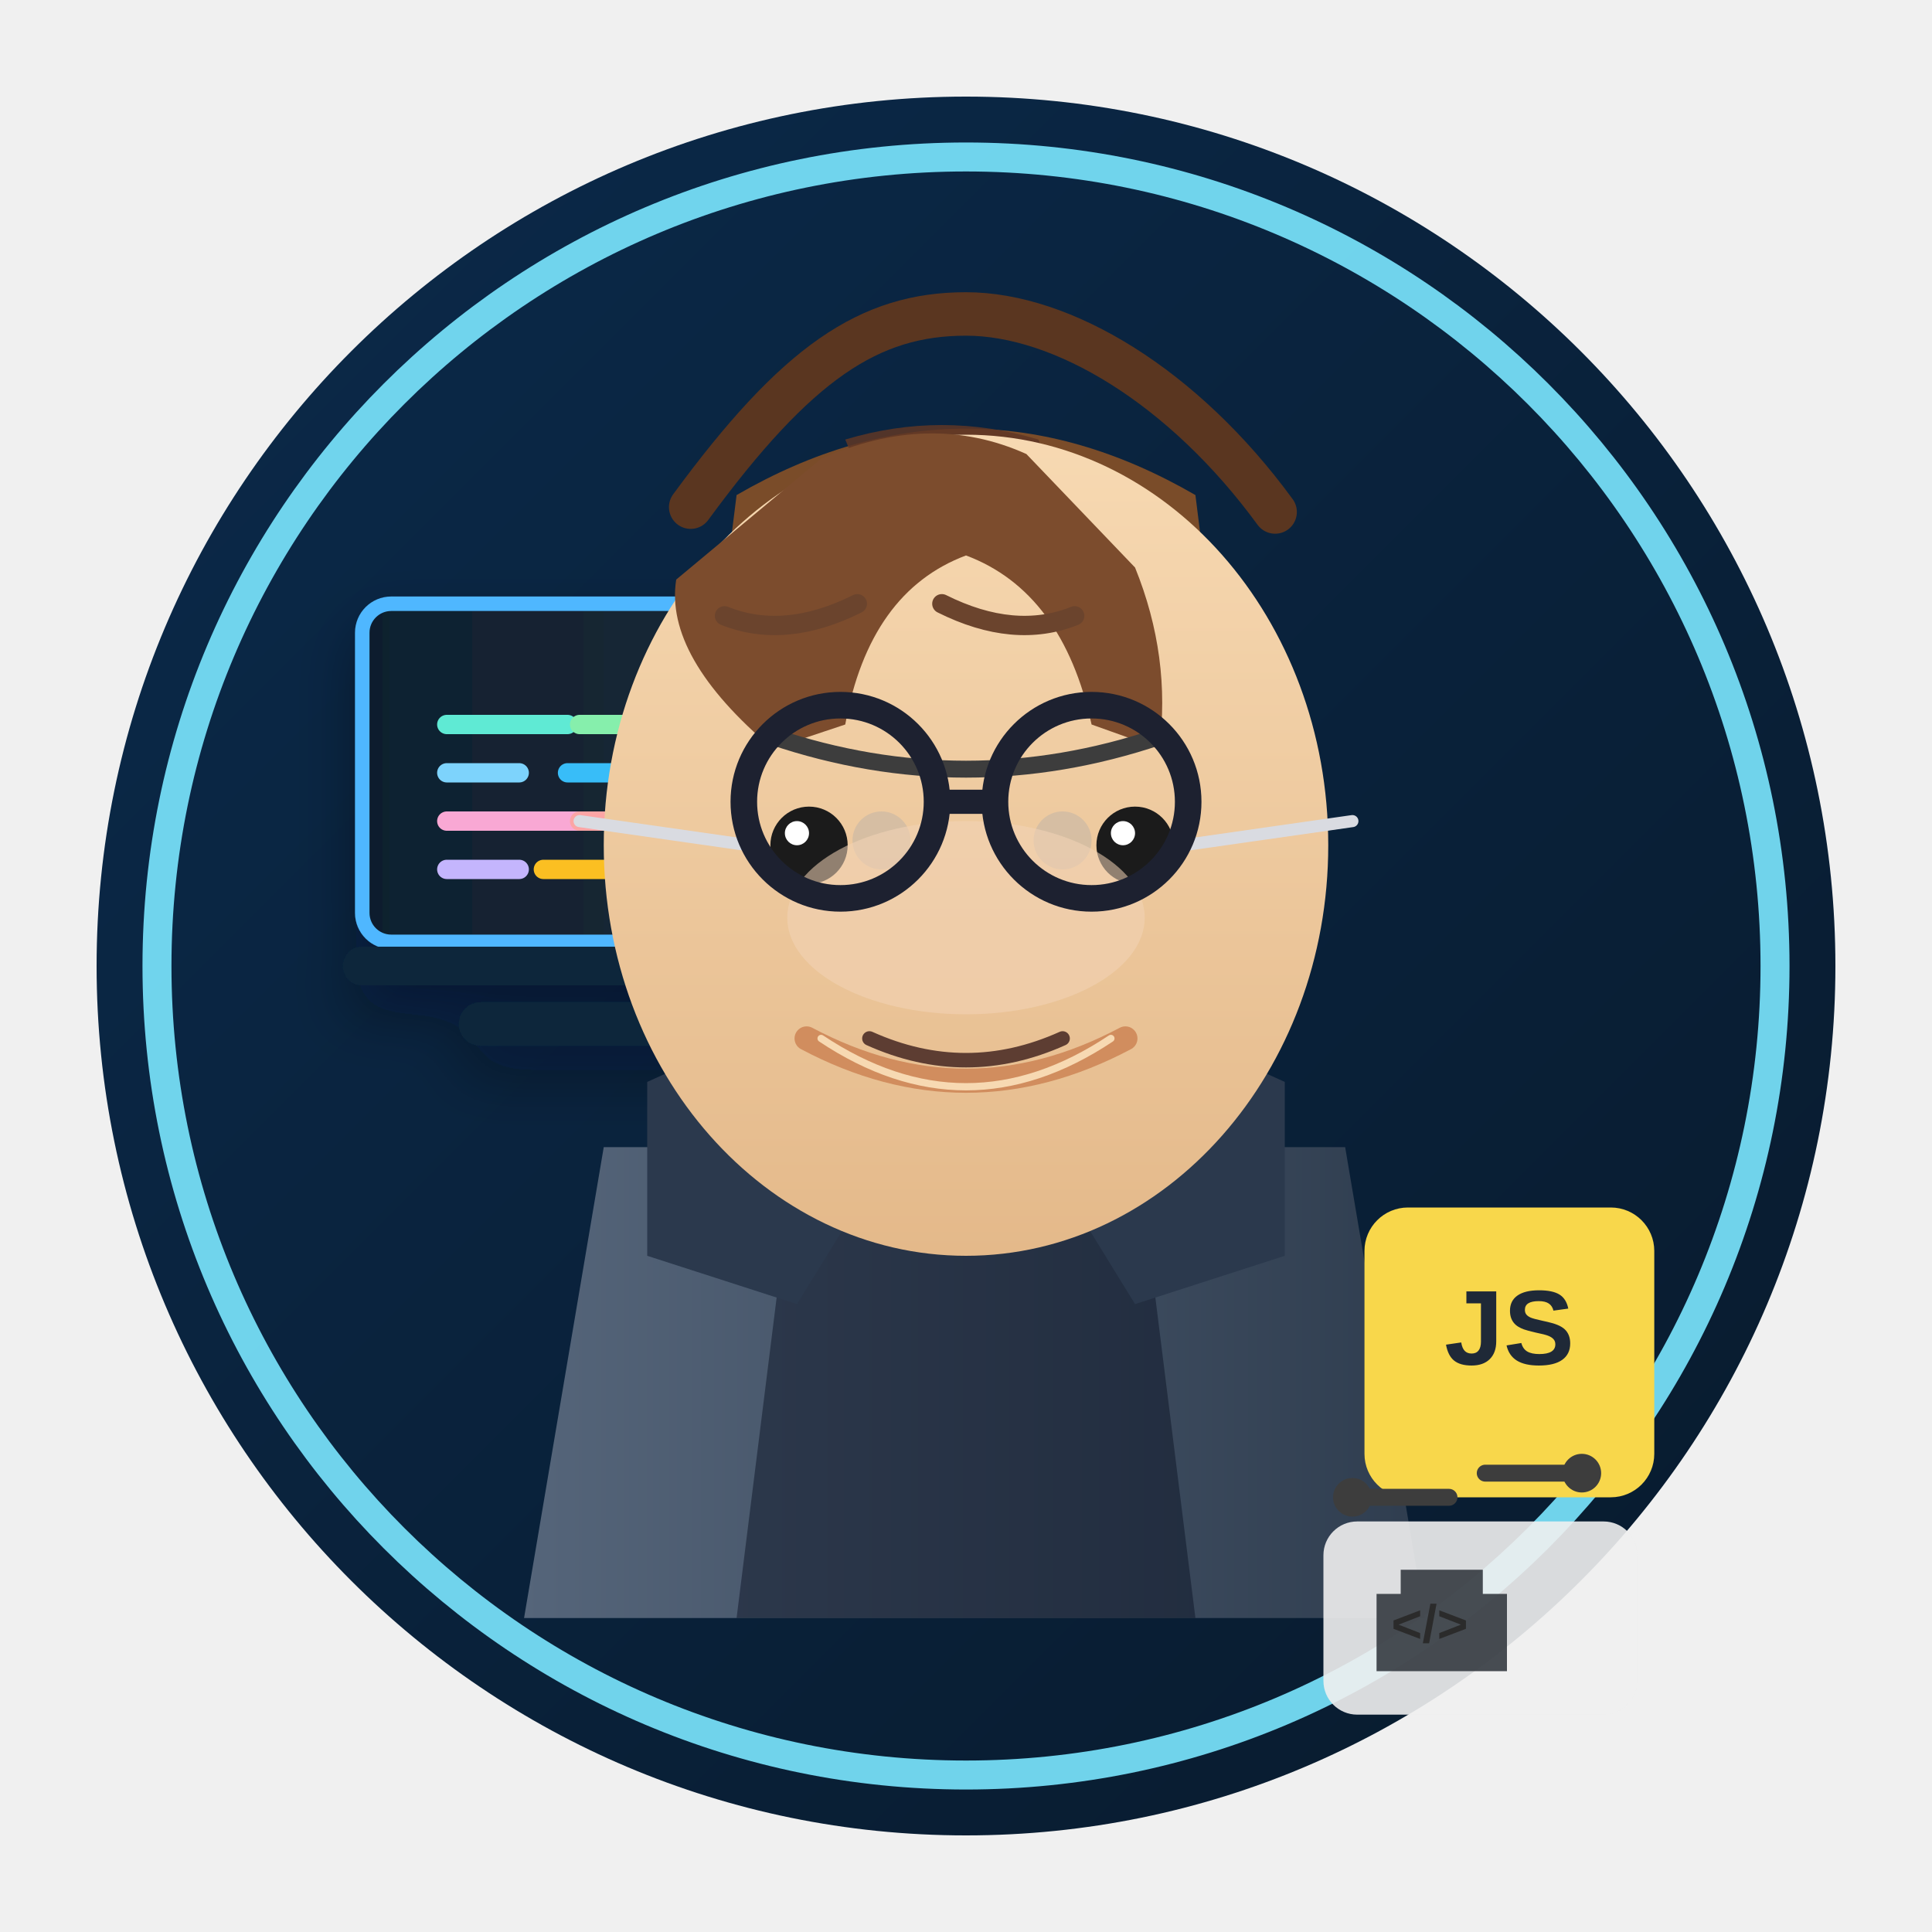
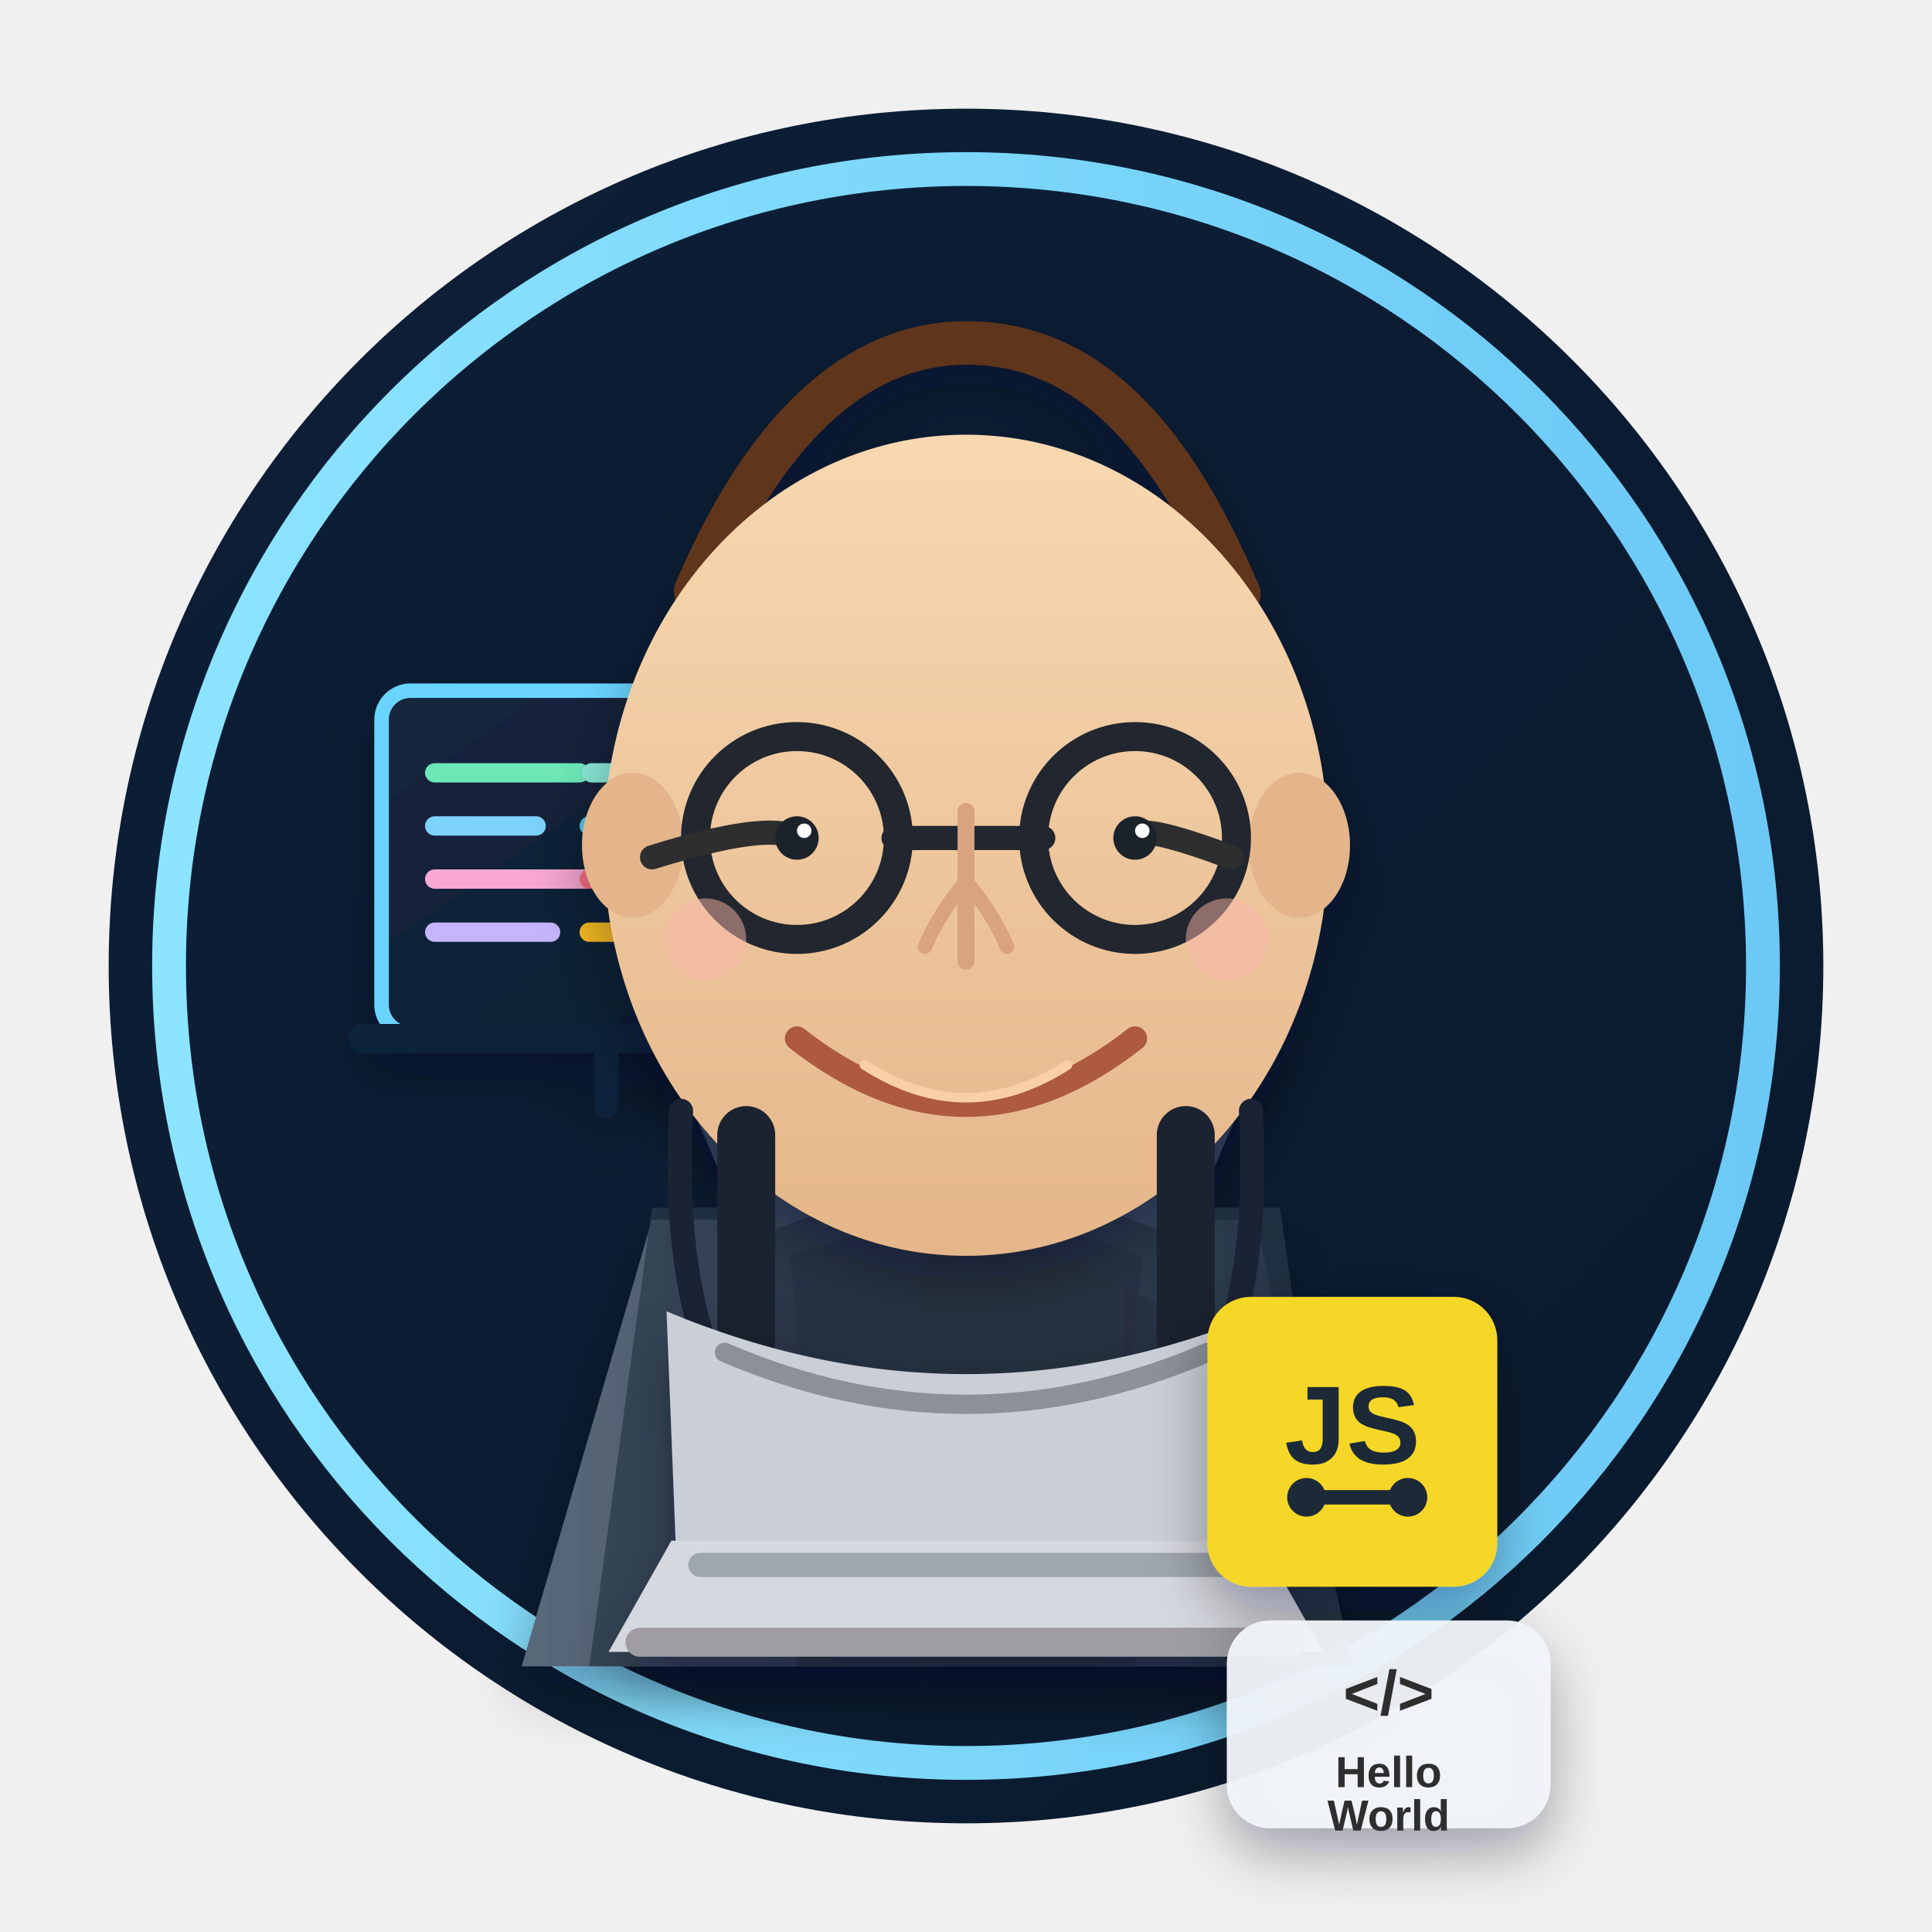
<svg xmlns="http://www.w3.org/2000/svg" viewBox="0 0 800 800" role="img" aria-label="Santiago Carmona avatar">
  <defs>
-     <linearGradient id="bgGrad" x1="0" x2="1" y1="0" y2="1">
-       <stop offset="0%" stop-color="#0b2a4b" />
-       <stop offset="100%" stop-color="#081a2c" />
+     <linearGradient id="bg" x1="0" x2="1" y1="0" y2="1">
+       <stop offset="0%" stop-color="#0d1f38" />
+       <stop offset="100%" stop-color="#0a1a2d" />
    </linearGradient>
-     <linearGradient id="hoodieGrad" x1="0" x2="1">
-       <stop offset="0%" stop-color="#55657a" />
-       <stop offset="100%" stop-color="#2f3d4f" />
+     <linearGradient id="ring" x1="0" x2="1">
+       <stop offset="0%" stop-color="#8ce4ff" />
+       <stop offset="100%" stop-color="#6cc9f5" />
    </linearGradient>
-     <linearGradient id="screenGrad" x1="0" x2="1">
-       <stop offset="0%" stop-color="#0f1f2f" />
-       <stop offset="100%" stop-color="#1a2b38" />
+     <linearGradient id="hoodie" x1="0" x2="1">
+       <stop offset="0%" stop-color="#59687a" />
+       <stop offset="100%" stop-color="#2b3749" />
    </linearGradient>
-     <linearGradient id="skinGrad" x1="0" x2="0" y1="0" y2="1">
-       <stop offset="0%" stop-color="#f7d9b2" />
-       <stop offset="100%" stop-color="#e4b98a" />
+     <linearGradient id="screen" x1="0" x2="1" y1="0" y2="1">
+       <stop offset="0%" stop-color="#13263f" />
+       <stop offset="100%" stop-color="#0f1d30" />
    </linearGradient>
-     <filter id="softShadow" x="-20%" y="-20%" width="140%" height="140%">
-       <feDropShadow dx="0" dy="12" stdDeviation="12" flood-color="#020b18" flood-opacity="0.35" />
+     <linearGradient id="skin" x1="0" x2="0" y1="0" y2="1">
+       <stop offset="0%" stop-color="#f7d8b1" />
+       <stop offset="100%" stop-color="#e5b68a" />
+     </linearGradient>
+     <filter id="shadow" x="-20%" y="-20%" width="140%" height="160%">
+       <feDropShadow dx="0" dy="10" stdDeviation="12" flood-color="#06131d" flood-opacity="0.35" />
    </filter>
  </defs>
-   <circle cx="400" cy="400" r="360" fill="url(#bgGrad)" />
-   <circle cx="400" cy="400" r="335" fill="none" stroke="#7be7ff" stroke-width="12" opacity="0.9" />
-   <g filter="url(#softShadow)">
-     <rect x="150" y="250" width="200" height="140" rx="12" fill="url(#screenGrad)" stroke="#4fb7ff" stroke-width="6" />
-     <rect x="142" y="392" width="214" height="16" rx="8" fill="#10273b" />
-     <rect x="190" y="415" width="134" height="18" rx="9" fill="#10273b" />
-     <g fill="none" stroke-linecap="round" stroke-width="8">
-       <path d="M185 300 L235 300" stroke="#5eead4" />
-       <path d="M185 320 L215 320" stroke="#7dd3fc" />
-       <path d="M185 340 L250 340" stroke="#f9a8d4" />
-       <path d="M185 360 L215 360" stroke="#c4b5fd" />
-       <path d="M240 300 L285 300" stroke="#86efac" />
-       <path d="M235 320 L290 320" stroke="#38bdf8" />
-       <path d="M240 340 L278 340" stroke="#fca5a5" />
-       <path d="M225 360 L280 360" stroke="#fbbf24" />
+   <circle cx="400" cy="400" r="355" fill="url(#bg)" />
+   <circle cx="400" cy="400" r="330" fill="none" stroke="url(#ring)" stroke-width="14" />
+   <g filter="url(#shadow)">
+     <rect x="158" y="286" width="205" height="142" rx="12" fill="url(#screen)" stroke="#6ad4ff" stroke-width="6" />
+     <line x1="150" y1="430" x2="365" y2="430" stroke="#0a233a" stroke-width="12" stroke-linecap="round" />
+     <line x1="251" y1="430" x2="251" y2="458" stroke="#0a233a" stroke-width="10" stroke-linecap="round" />
+     <g fill="none" stroke-linecap="round">
+       <path d="M180 320 L240 320" stroke="#6ee7b7" stroke-width="8" />
+       <path d="M180 342 L222 342" stroke="#7dd3fc" stroke-width="8" />
+       <path d="M180 364 L258 364" stroke="#f9a8d4" stroke-width="8" />
+       <path d="M180 386 L228 386" stroke="#c4b5fd" stroke-width="8" />
+       <path d="M245 320 L308 320" stroke="#8be9d9" stroke-width="8" />
+       <path d="M244 342 L320 342" stroke="#4cc9f0" stroke-width="8" />
+       <path d="M244 364 L300 364" stroke="#fb7185" stroke-width="8" />
+       <path d="M244 386 L314 386" stroke="#fbbf24" stroke-width="8" />
    </g>
  </g>
-   <g>
-     <path d="M250 475 L557 475 L590 670 L217 670 Z" fill="url(#hoodieGrad)" />
-     <path d="M330 470 L470 470 L495 670 L305 670 Z" fill="#0c1425" opacity="0.5" />
-     <path d="M268 448 L330 420 L370 475 L330 540 L268 520 Z" fill="#2b394d" />
-     <path d="M532 448 L470 420 L430 475 L470 540 L532 520 Z" fill="#2b394d" />
-     <path d="M295 415 Q400 380 505 415 L500 470 L300 470 Z" fill="#3a465c" />
+   <g filter="url(#shadow)">
+     <path d="M270 505 L520 505 L560 690 L216 690 Z" fill="url(#hoodie)" />
+     <path d="M310 500 L380 470 L430 500 L530 500 L557 690 L244 690 L270 500 Z" fill="#2a374a" opacity="0.7" />
+     <path d="M300 490 L270 420 L350 470 L380 510 L320 540 Z" fill="#37465d" />
+     <path d="M500 490 L530 420 L450 470 L420 510 L480 540 Z" fill="#37465d" />
+     <path d="M318 510 L400 480 L482 510 L470 690 L330 690 Z" fill="#1f2a38" opacity="0.5" />
+     <path d="M327 520 L400 497 L473 520 L456 690 L345 690 Z" fill="#232c3d" opacity="0.45" />
+   </g>
+   <g filter="url(#shadow)">
+     <path d="M296 245 Q400 166 504 246 L500 310 Q400 285 300 310 Z" fill="#6f3e23" />
+     <path d="M288 245 C320 170 360 142 400 142 C450 142 485 180 513 246" fill="none" stroke="#5f341d" stroke-width="18" stroke-linecap="round" />
+     <path d="M300 266 Q360 210 430 206 Q470 210 490 232 L500 292 Q390 314 300 290 Z" fill="#7b452a" />
+     <ellipse cx="400" cy="350" rx="150" ry="170" fill="url(#skin)" />
+     <ellipse cx="262" cy="350" rx="21" ry="30" fill="#e4b58b" />
+     <ellipse cx="538" cy="350" rx="21" ry="30" fill="#e4b58b" />
+     <circle cx="330" cy="347" r="42" fill="none" stroke="#23252d" stroke-width="12" />
+     <circle cx="470" cy="347" r="42" fill="none" stroke="#23252d" stroke-width="12" />
+     <path d="M370 347 H432" stroke="#23252d" stroke-width="10" stroke-linecap="round" />
+     <path d="M270 355 Q318 340 330 347" fill="none" stroke="#2d2d2d" stroke-width="10" stroke-linecap="round" />
+     <path d="M510 355 Q470 340 470 347" fill="none" stroke="#2d2d2d" stroke-width="10" stroke-linecap="round" />
+     <circle cx="330" cy="347" r="9" fill="#1d242c" />
+     <circle cx="470" cy="347" r="9" fill="#1d242c" />
+     <circle cx="333" cy="344" r="3" fill="#fff" />
+     <circle cx="473" cy="344" r="3" fill="#fff" />
+     <path d="M330 430 Q400 485 470 430" stroke="#ad5a40" stroke-width="10" fill="none" stroke-linecap="round" />
+     <path d="M358 441 Q400 468 442 441" stroke="#f9d0a6" stroke-width="4" fill="none" stroke-linecap="round" />
+     <path d="M400 336 L400 398" stroke="#d9a37d" stroke-width="7" stroke-linecap="round" />
+     <path d="M400 365 Q389 378 383 392" stroke="#d9a37d" stroke-width="6" fill="none" stroke-linecap="round" />
+     <path d="M400 365 Q411 378 417 392" stroke="#d9a37d" stroke-width="6" fill="none" stroke-linecap="round" />
+     <circle cx="292" cy="389" r="17" fill="#f7b5aa" opacity="0.5" />
+     <circle cx="508" cy="389" r="17" fill="#f7b5aa" opacity="0.5" />
  </g>
  <g>
-     <path d="M305 205 Q400 150 495 205 L500 245 Q400 275 300 245 Z" fill="#7a4c29" />
-     <path d="M312 225 Q400 180 488 225 Q465 285 400 305 Q335 285 312 225 Z" fill="#8d5b38" />
-     <path d="M320 215 Q400 160 480 215 Q470 270 400 290 Q330 270 320 215 Z" fill="#7a4b30" />
-     <path d="M350 182 Q390 170 430 182 L440 205 Q400 230 360 206 Z" fill="#5f3624" opacity="0.85" />
-     <path d="M286 210 C330 150 360 130 400 130 C440 130 490 160 528 212" fill="none" stroke="#5a3620" stroke-width="18" stroke-linecap="round" />
+     <path d="M282 460 C278 535 294 588 332 610" fill="none" stroke="#1a2333" stroke-width="10" stroke-linecap="round" />
+     <path d="M518 460 C522 535 506 588 468 610" fill="none" stroke="#1a2333" stroke-width="10" stroke-linecap="round" />
+     <rect x="297" y="458" width="24" height="110" rx="12" fill="#1c2330" />
+     <rect x="479" y="458" width="24" height="110" rx="12" fill="#1c2330" />
  </g>
-   <g>
-     <ellipse cx="400" cy="350" rx="150" ry="170" fill="url(#skinGrad)" />
-     <path d="M280 240 L340 190 Q385 170 425 188 L470 235 Q485 272 480 310 L452 300 Q440 245 400 230 Q360 245 350 300 L320 310 Q275 272 280 240 Z" fill="#7c4c2d" />
-     <path d="M390 250 Q420 265 445 255" stroke="#6b442d" stroke-width="8" fill="none" stroke-linecap="round" />
-     <path d="M355 250 Q325 265 300 255" stroke="#6b442d" stroke-width="8" fill="none" stroke-linecap="round" />
-     <circle cx="335" cy="350" r="16" fill="#1b1b1b" />
-     <circle cx="470" cy="350" r="16" fill="#1b1b1b" />
-     <circle cx="330" cy="345" r="5" fill="#ffffff" />
-     <circle cx="465" cy="345" r="5" fill="#ffffff" />
-     <circle cx="365" cy="348" r="12" fill="#c2b4a6" opacity="0.55" />
-     <circle cx="440" cy="348" r="12" fill="#c2b4a6" opacity="0.55" />
-     <path d="M320 305 Q400 332 480 305" stroke="#3d3d3d" stroke-width="7" fill="none" stroke-linecap="round" />
-     <ellipse cx="400" cy="380" rx="74" ry="40" fill="#f2d4b7" opacity="0.55" />
-     <path d="M334 430 Q400 465 466 430" stroke="#d18d5e" stroke-width="10" fill="none" stroke-linecap="round" />
-     <path d="M340 430 Q400 470 460 430" stroke="#f7d9b2" stroke-width="3" fill="none" stroke-linecap="round" />
-     <path d="M360 430 Q400 448 440 430" stroke="#5d3d32" stroke-width="6" fill="none" stroke-linecap="round" />
-     <path d="M310 350 L240 340" stroke="#d9dbe1" stroke-width="5" fill="none" stroke-linecap="round" />
-     <path d="M490 350 L560 340" stroke="#d9dbe1" stroke-width="5" fill="none" stroke-linecap="round" />
+   <g filter="url(#shadow)">
+     <path d="M276 543 Q400 595 524 543 L520 644 Q400 674 280 644 Z" fill="#cacfd7" />
+     <path d="M300 560 Q400 603 500 560" fill="none" stroke="#8b9099" stroke-width="8" stroke-linecap="round" />
+     <path d="M278 638 L522 638 L548 684 L252 684 Z" fill="#d5d8de" />
+     <path d="M290 648 H510" stroke="#a0a6af" stroke-width="10" stroke-linecap="round" />
+     <path d="M265 680 H535" stroke="#a09ea3" stroke-width="12" stroke-linecap="round" />
  </g>
-   <g>
-     <circle cx="348" cy="332" r="40" fill="none" stroke="#1d2130" stroke-width="11" />
-     <circle cx="452" cy="332" r="40" fill="none" stroke="#1d2130" stroke-width="11" />
-     <path d="M388 332 H412" stroke="#1d2130" stroke-width="10" stroke-linecap="round" />
+   <g filter="url(#shadow)">
+     <rect x="500" y="537" width="120" height="120" rx="18" fill="#f6d628" />
+     <text x="560" y="606" text-anchor="middle" font-family="Arial, sans-serif" font-size="46" font-weight="700" fill="#1f2937">JS</text>
+     <circle cx="541" cy="620" r="8" fill="#1f2937" />
+     <path d="M541 620 L583 620" stroke="#1f2937" stroke-width="6" stroke-linecap="round" />
+     <circle cx="583" cy="620" r="8" fill="#1f2937" />
  </g>
-   <g>
-     <rect x="565" y="500" width="120" height="120" rx="18" fill="#f8d74b" />
-     <text x="625" y="565" text-anchor="middle" font-family="Arial, sans-serif" font-size="44" font-weight="800" fill="#1f2937">JS</text>
-     <path d="M615 610 L655 610" stroke="#3d3d3d" stroke-width="7" stroke-linecap="round" />
-     <circle cx="655" cy="610" r="8" fill="#3d3d3d" />
-     <path d="M600 620 L560 620" stroke="#3d3d3d" stroke-width="7" stroke-linecap="round" />
-     <circle cx="560" cy="620" r="8" fill="#3d3d3d" />
-   </g>
-   <g>
-     <rect x="548" y="630" width="130" height="80" rx="14" fill="#efefef" opacity="0.9" />
-     <path d="M570 660 L580 660 L580 650 L614 650 L614 660 L624 660 L624 692 L570 692 Z" fill="#31363d" opacity="0.88" />
-     <text x="592" y="680" text-anchor="middle" font-family="Arial, sans-serif" font-size="22" font-weight="700" fill="#2b2b2b">&lt;/&gt;</text>
+   <g filter="url(#shadow)">
+     <rect x="508" y="671" width="134" height="86" rx="18" fill="#f1f5f9" opacity="0.95" />
+     <text x="575" y="710" text-anchor="middle" font-family="Arial, sans-serif" font-size="26" font-weight="800" fill="#2f2f2f">&lt;/&gt;</text>
+     <text x="575" y="740" text-anchor="middle" font-family="Arial, sans-serif" font-size="18" font-weight="700" fill="#2f2f2f">Hello</text>
+     <text x="575" y="758" text-anchor="middle" font-family="Arial, sans-serif" font-size="18" font-weight="700" fill="#2f2f2f">World</text>
  </g>
</svg>
